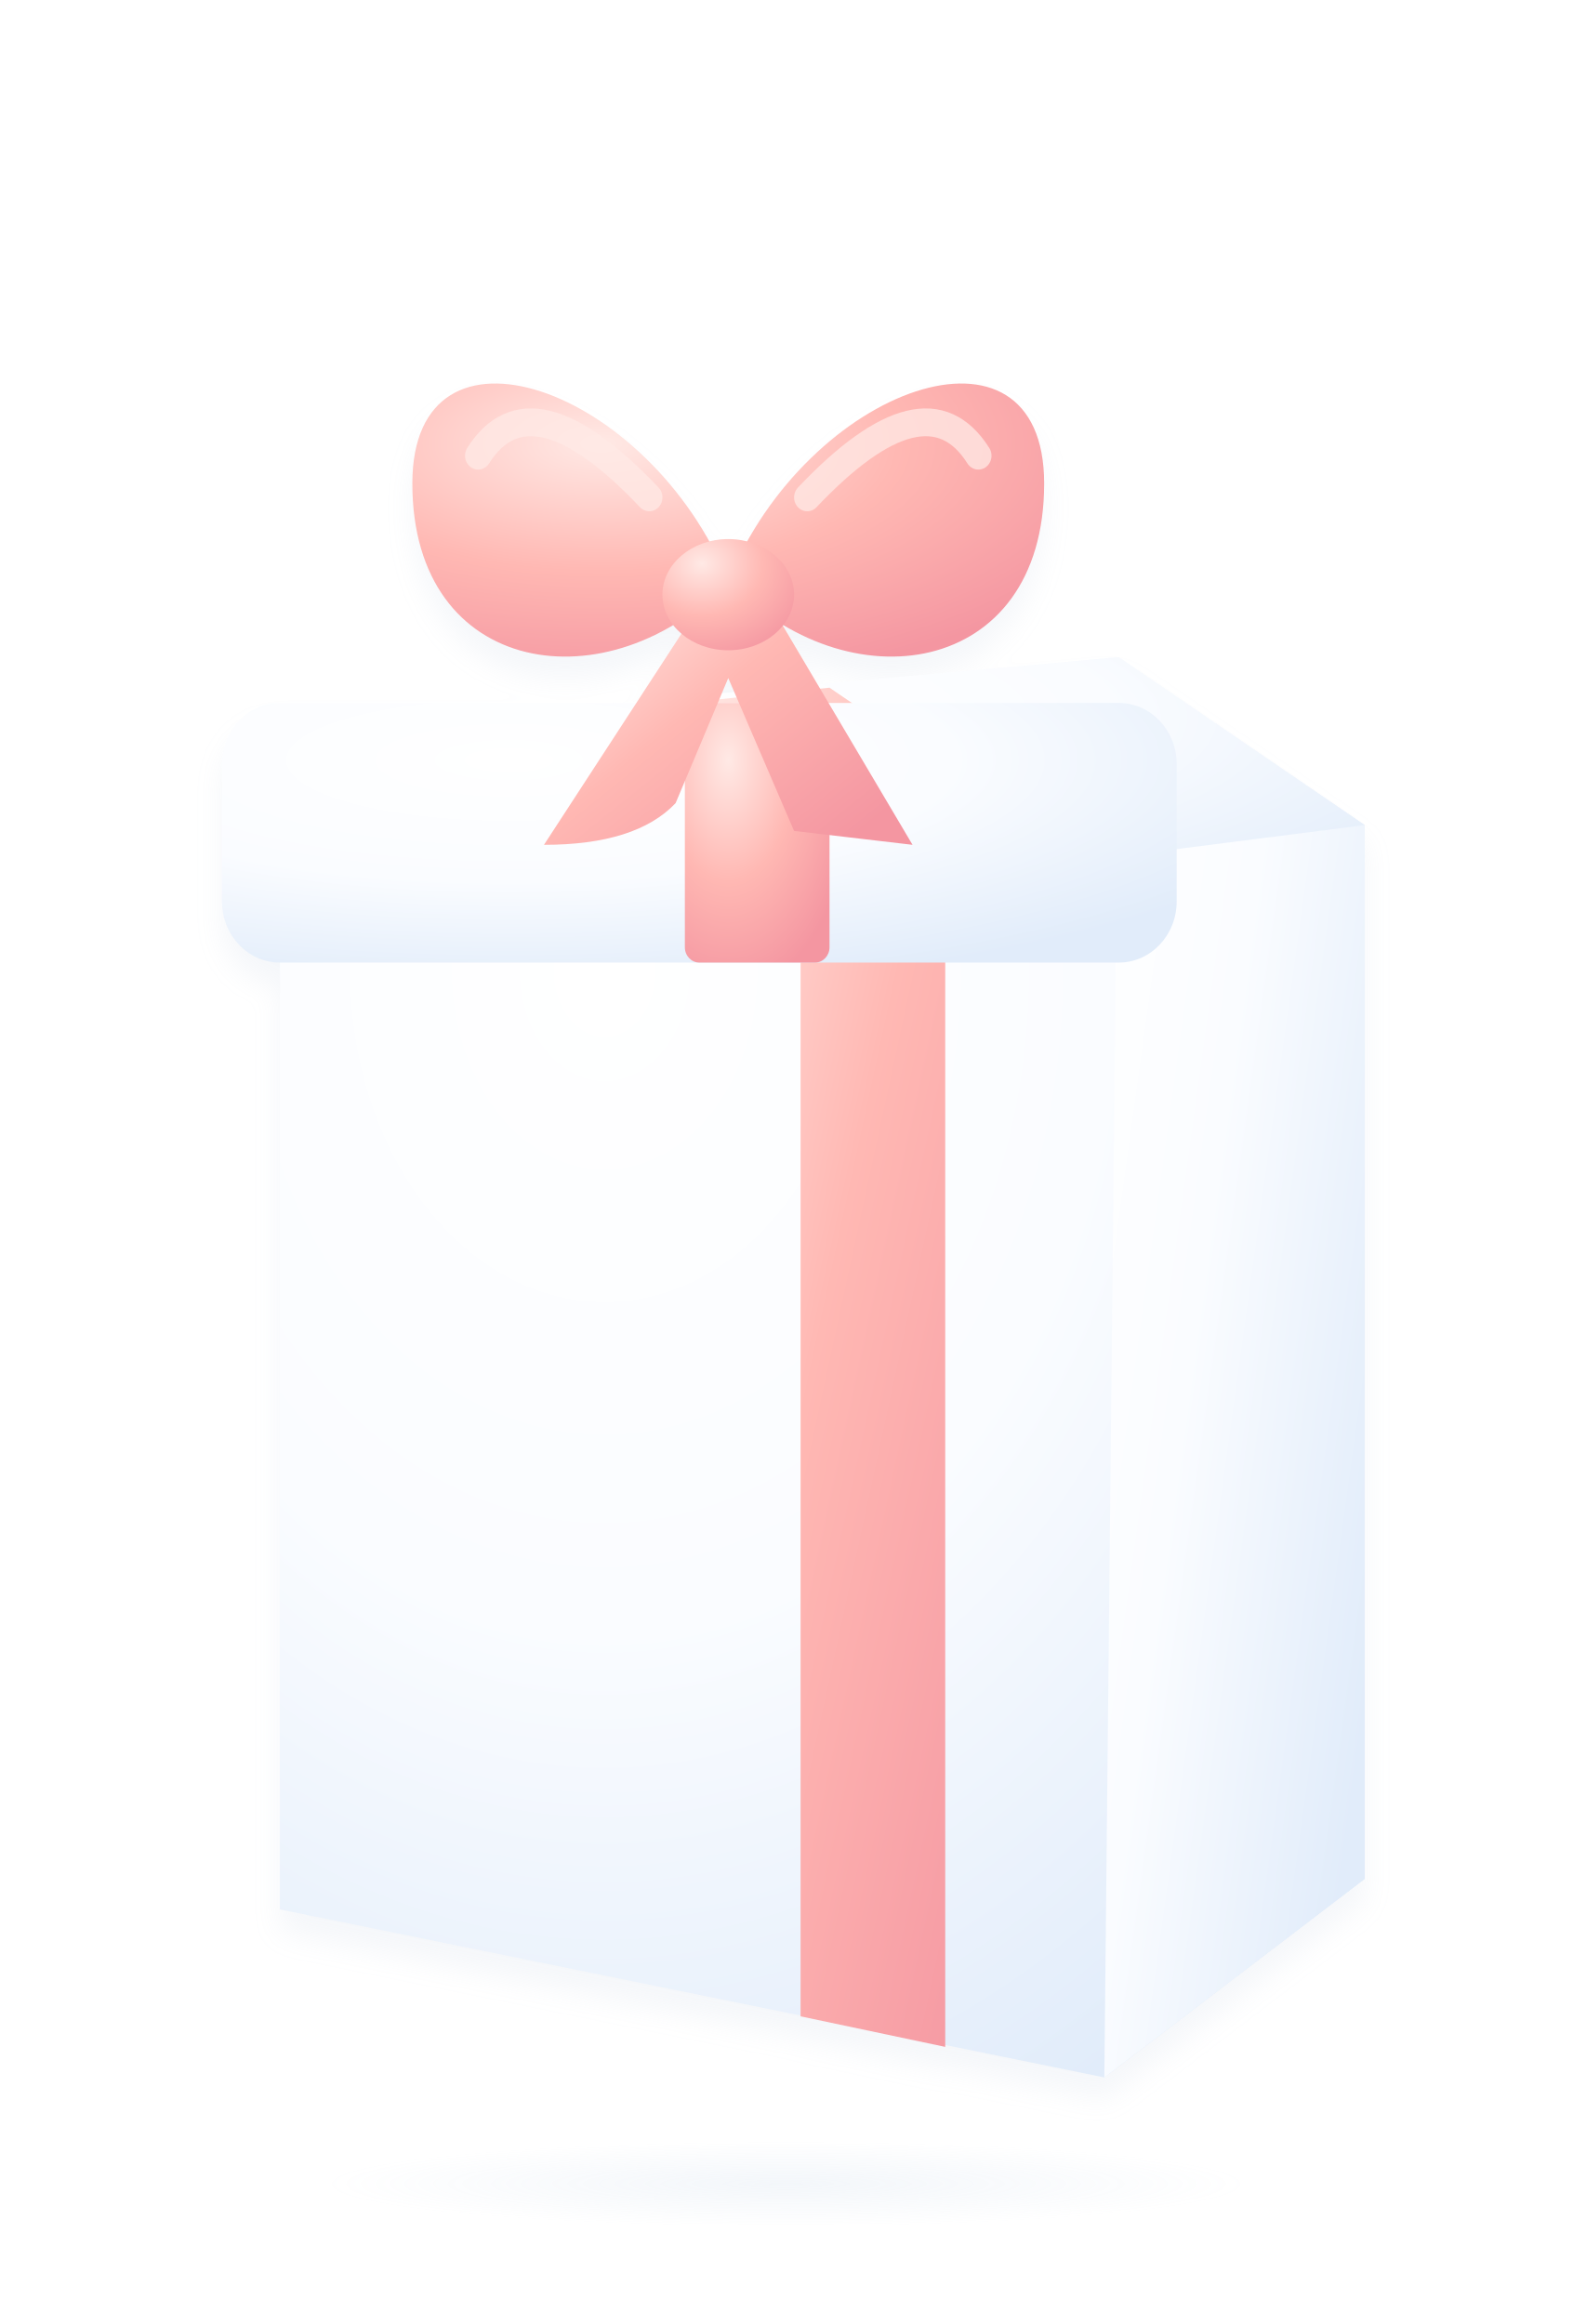
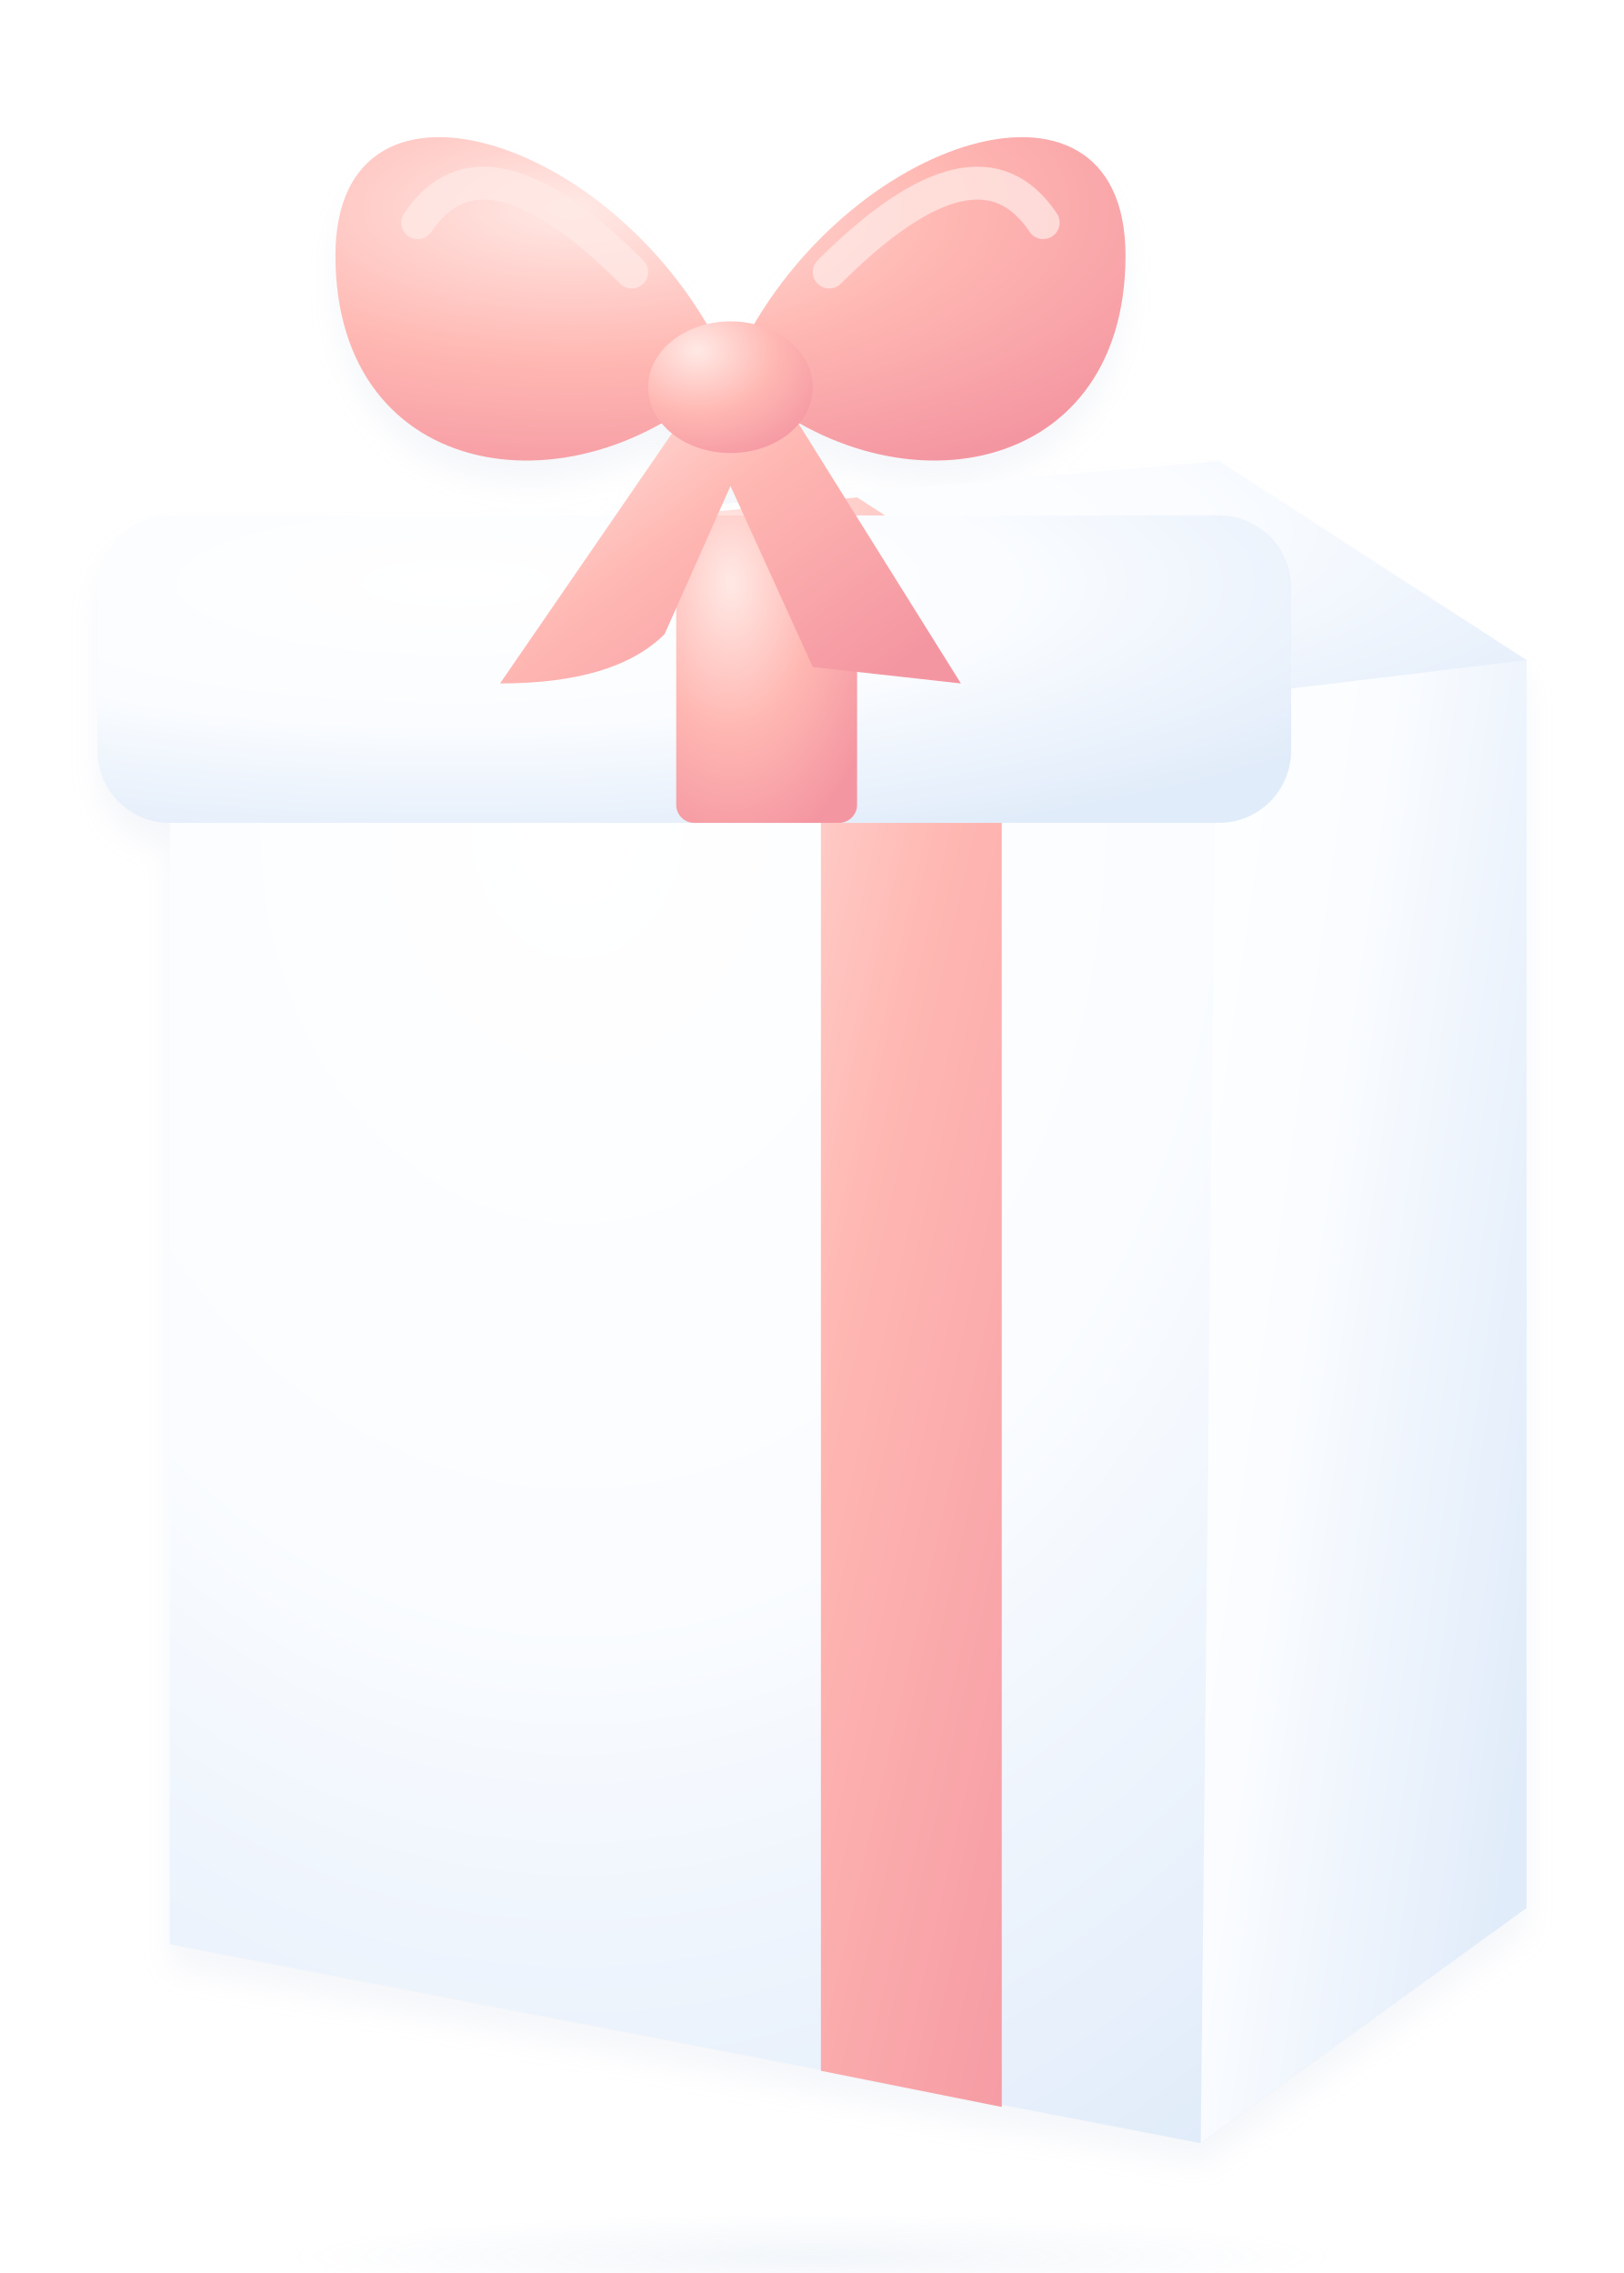
- <svg xmlns="http://www.w3.org/2000/svg" viewBox="-4 -3 100 146" width="92" height="136" preserveAspectRatio="xMidYMid meet">
+ <svg xmlns="http://www.w3.org/2000/svg" viewBox="0 0 100 140" width="100" height="140" preserveAspectRatio="xMidYMid meet">
  <defs>
    <radialGradient id="white" cx="30%" cy="22%" r="90%">
      <stop stop-color="#ffffff" />
      <stop offset=".52" stop-color="#fafcff" />
      <stop offset="1" stop-color="#e1ecfa" />
    </radialGradient>
    <clipPath id="box-face">
      <path d="M15 44 L73 39 L90 50 L90 119 L72 132 L15 121Z" fill="url(#white)" />
    </clipPath>
    <linearGradient id="white-linear" x1="0" y1="0" x2="1" y2=".75">
      <stop stop-color="#ffffff" />
      <stop offset=".45" stop-color="#fafcff" />
      <stop offset="1" stop-color="#e1ecfa" />
    </linearGradient>
    <linearGradient id="red-linear" x1="0" y1="0" x2="1" y2=".75">
      <stop stop-color="#ffe9e5" />
      <stop offset=".45" stop-color="#ffb8b3" />
      <stop offset="1" stop-color="#f496a1" />
    </linearGradient>
    <radialGradient id="red" cx="30%" cy="22%" r="90%">
      <stop stop-color="#ffe9e5" />
      <stop offset=".52" stop-color="#ffb8b3" />
      <stop offset="1" stop-color="#f496a1" />
    </radialGradient>
    <radialGradient id="floor-shadow">
      <stop stop-color="#9db9d8" stop-opacity=".12" />
      <stop offset=".6" stop-color="#9db9d8" stop-opacity=".05" />
      <stop offset="1" stop-color="#9db9d8" stop-opacity="0" />
    </radialGradient>
-     <filter id="object-shadow" filterUnits="userSpaceOnUse" x="-10" y="-10" width="112" height="160" color-interpolation-filters="sRGB">
+     <filter id="object-shadow" filterUnits="userSpaceOnUse" x="-10" y="-10" width="120" height="164" color-interpolation-filters="sRGB">
      <feGaussianBlur in="SourceAlpha" stdDeviation=".85" result="soft-shadow" />
      <feOffset in="soft-shadow" dy="1.4" result="offset-shadow" />
      <feFlood flood-color="#96acce" flood-opacity=".10" />
      <feComposite in2="offset-shadow" operator="in" />
      <feMerge>
        <feMergeNode />
        <feMergeNode in="SourceGraphic" />
      </feMerge>
    </filter>
  </defs>
-   <ellipse cx="46.0" cy="135" rx="29.44" ry="2.7" fill="url(#floor-shadow)" />
+   <ellipse cx="50.0" cy="139" rx="32.0" ry="2.7" fill="url(#floor-shadow)" />
  <g filter="url(#object-shadow)">
-     <g transform="scale(0.92 0.971429)">
+     <g id="item-model" transform="translate(-6.253165 -15.03797) scale(1.113924)">
      <path d="M15 44 L73 39 L90 50 L90 119 L72 132 L15 121Z" fill="url(#white)" />
      <path d="M73 39 L90 50 L90 119 L72 132Z" fill="url(#white-linear)" />
      <path d="M15 44 L73 39 L90 50 L32 57Z" fill="url(#white)" />
      <path d="M43 42 L53 41 L70 52 L61 53 L61 130 L51 128 L51 54Z" fill="url(#red-linear)" />
      <rect x="11" y="42" width="66" height="17" rx="4" fill="url(#white)" />
      <rect x="43" y="42" width="10" height="17" rx="1" fill="url(#red)" />
      <g transform="translate(46 34) scale(0.91)">
        <path d="M0 0 C-6 -14 -24 -20 -24 -7 C-24 7 -9 9 0 0Z M0 0 C6 -14 24 -20 24 -7 C24 7 9 9 0 0Z" fill="url(#red)" />
        <path d="M-3 3 L-14 19 Q-7 19 -4 16 L0 7 L5 18 L14 19 L4 3Z" fill="url(#red-linear)" />
        <path d="M-19 -9 Q-15 -15 -6 -6 M6 -6 Q15 -15 19 -9" fill="none" stroke="#ffe9e5" stroke-width="2" stroke-linecap="round" stroke-linejoin="round" opacity=".75" />
        <ellipse cx="0" cy="1" rx="5" ry="4" fill="url(#red)" />
      </g>
    </g>
  </g>
</svg>
